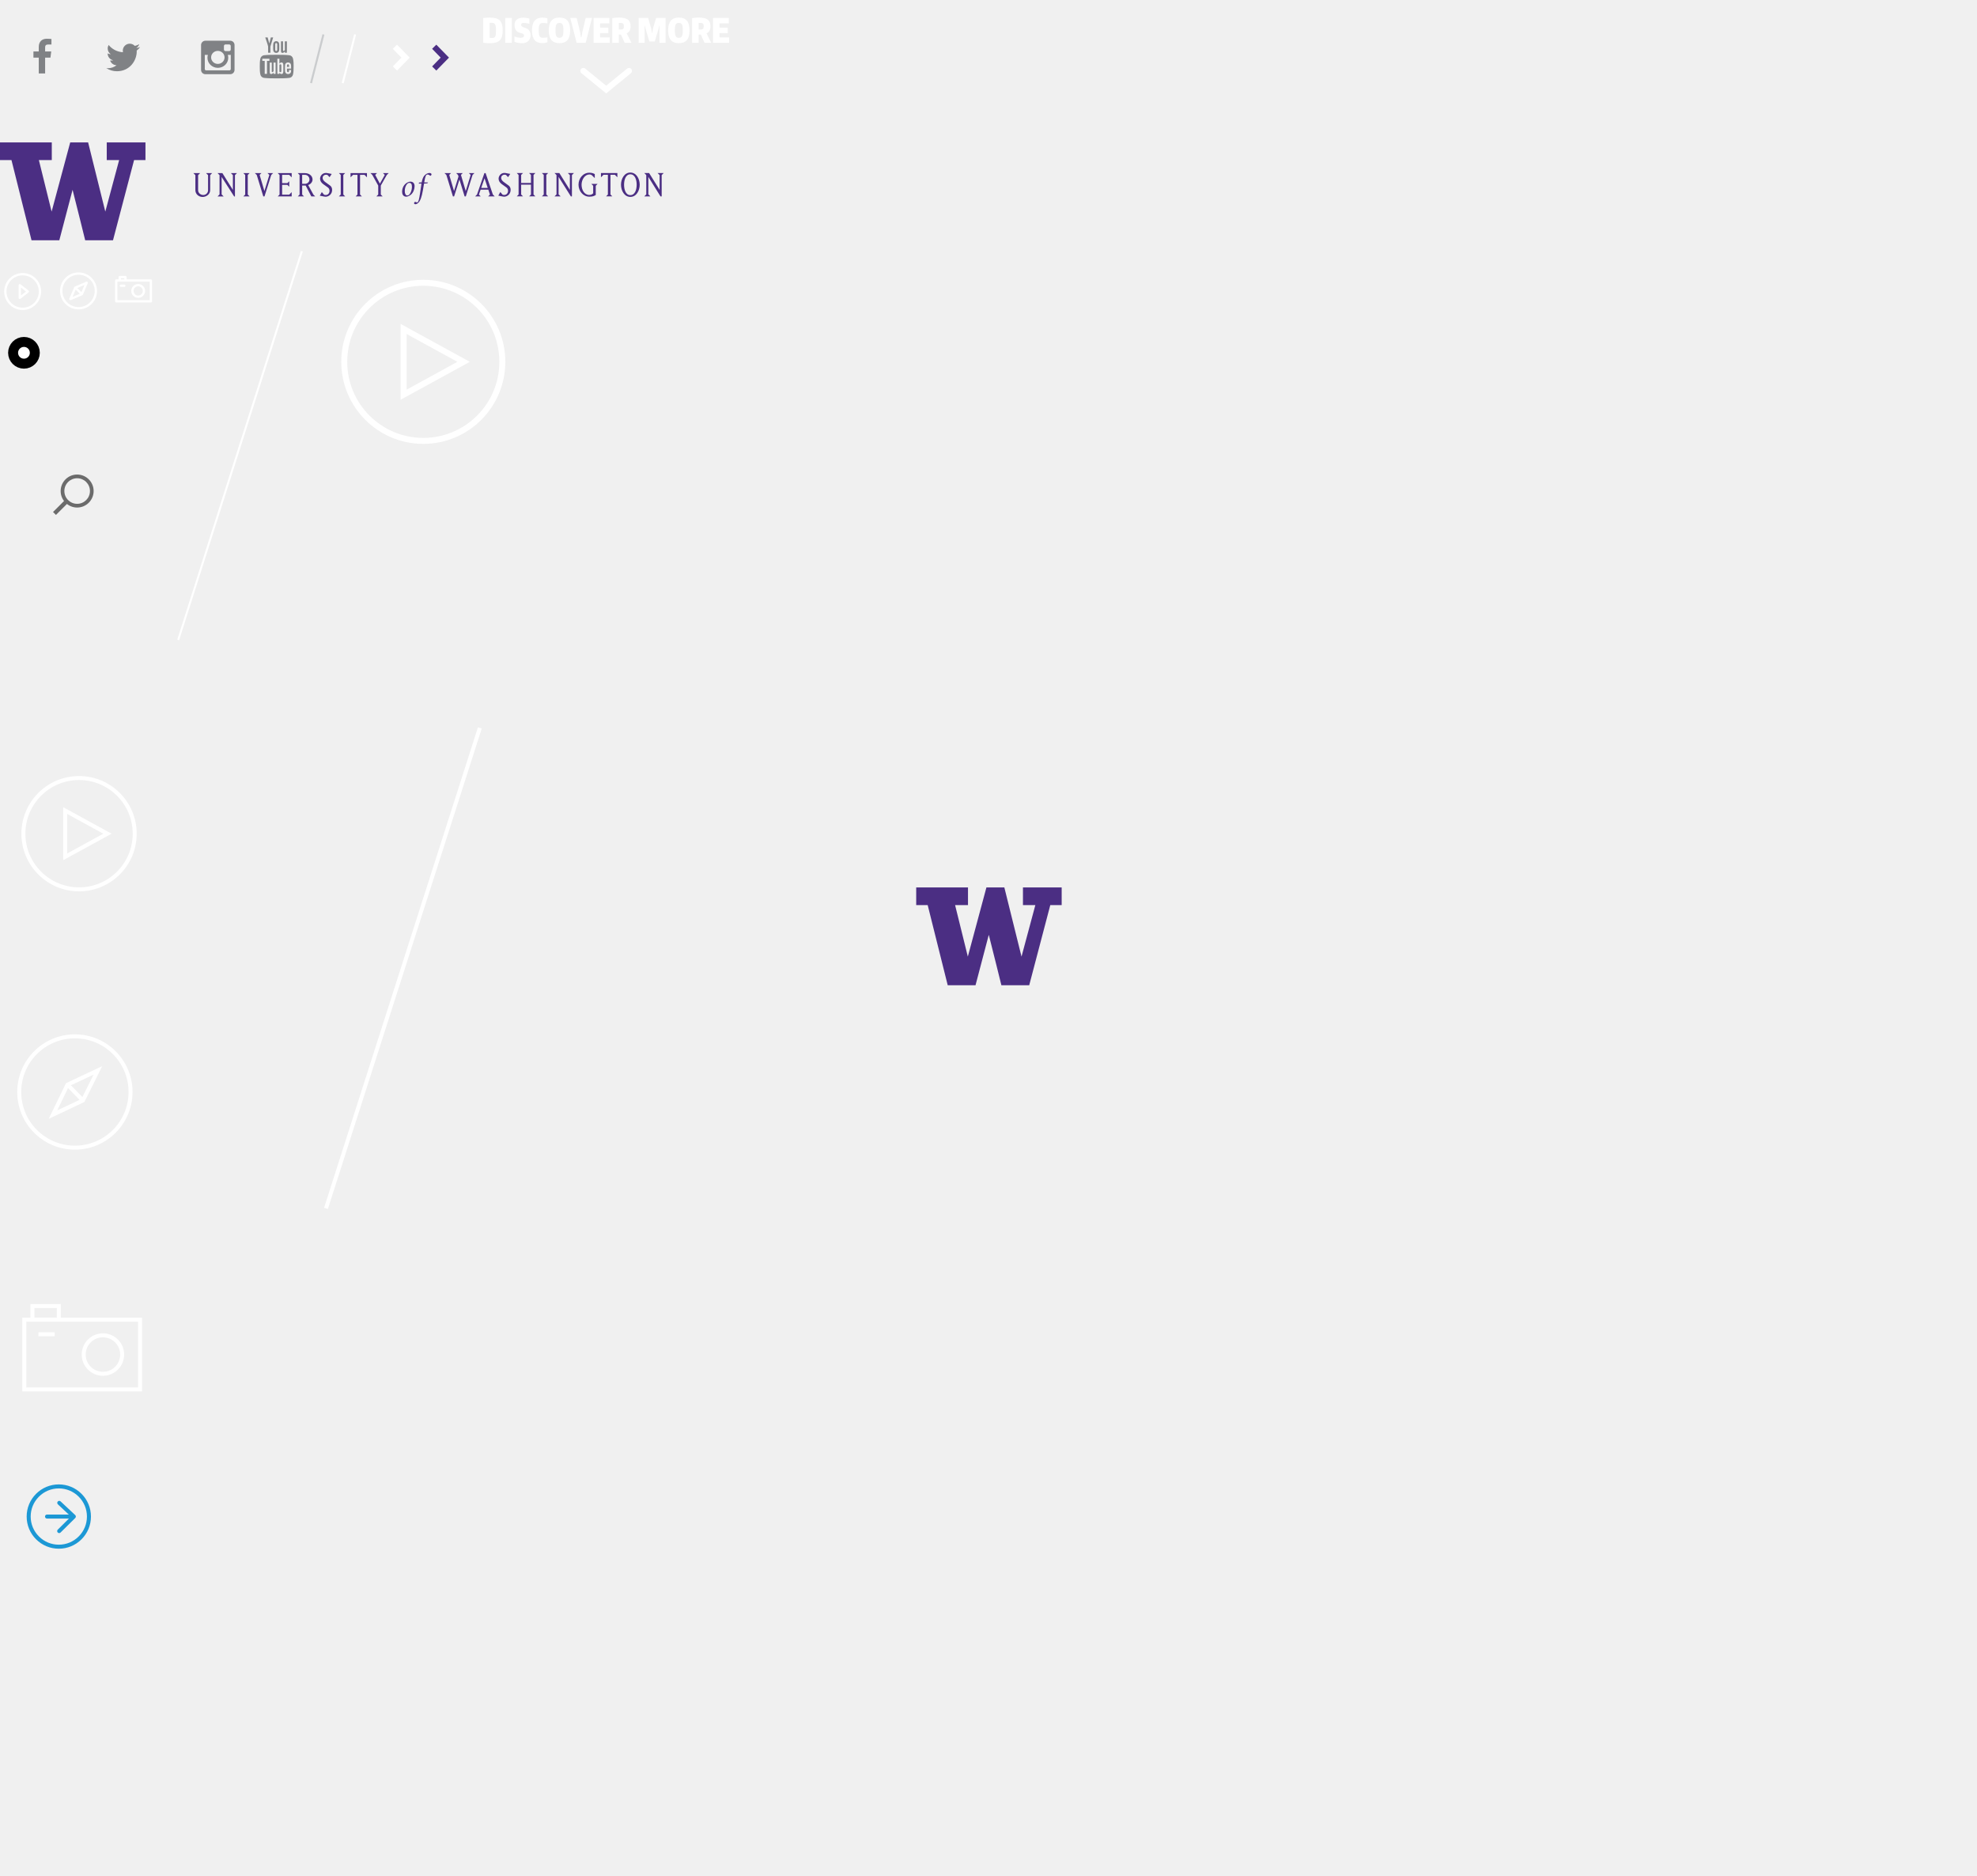
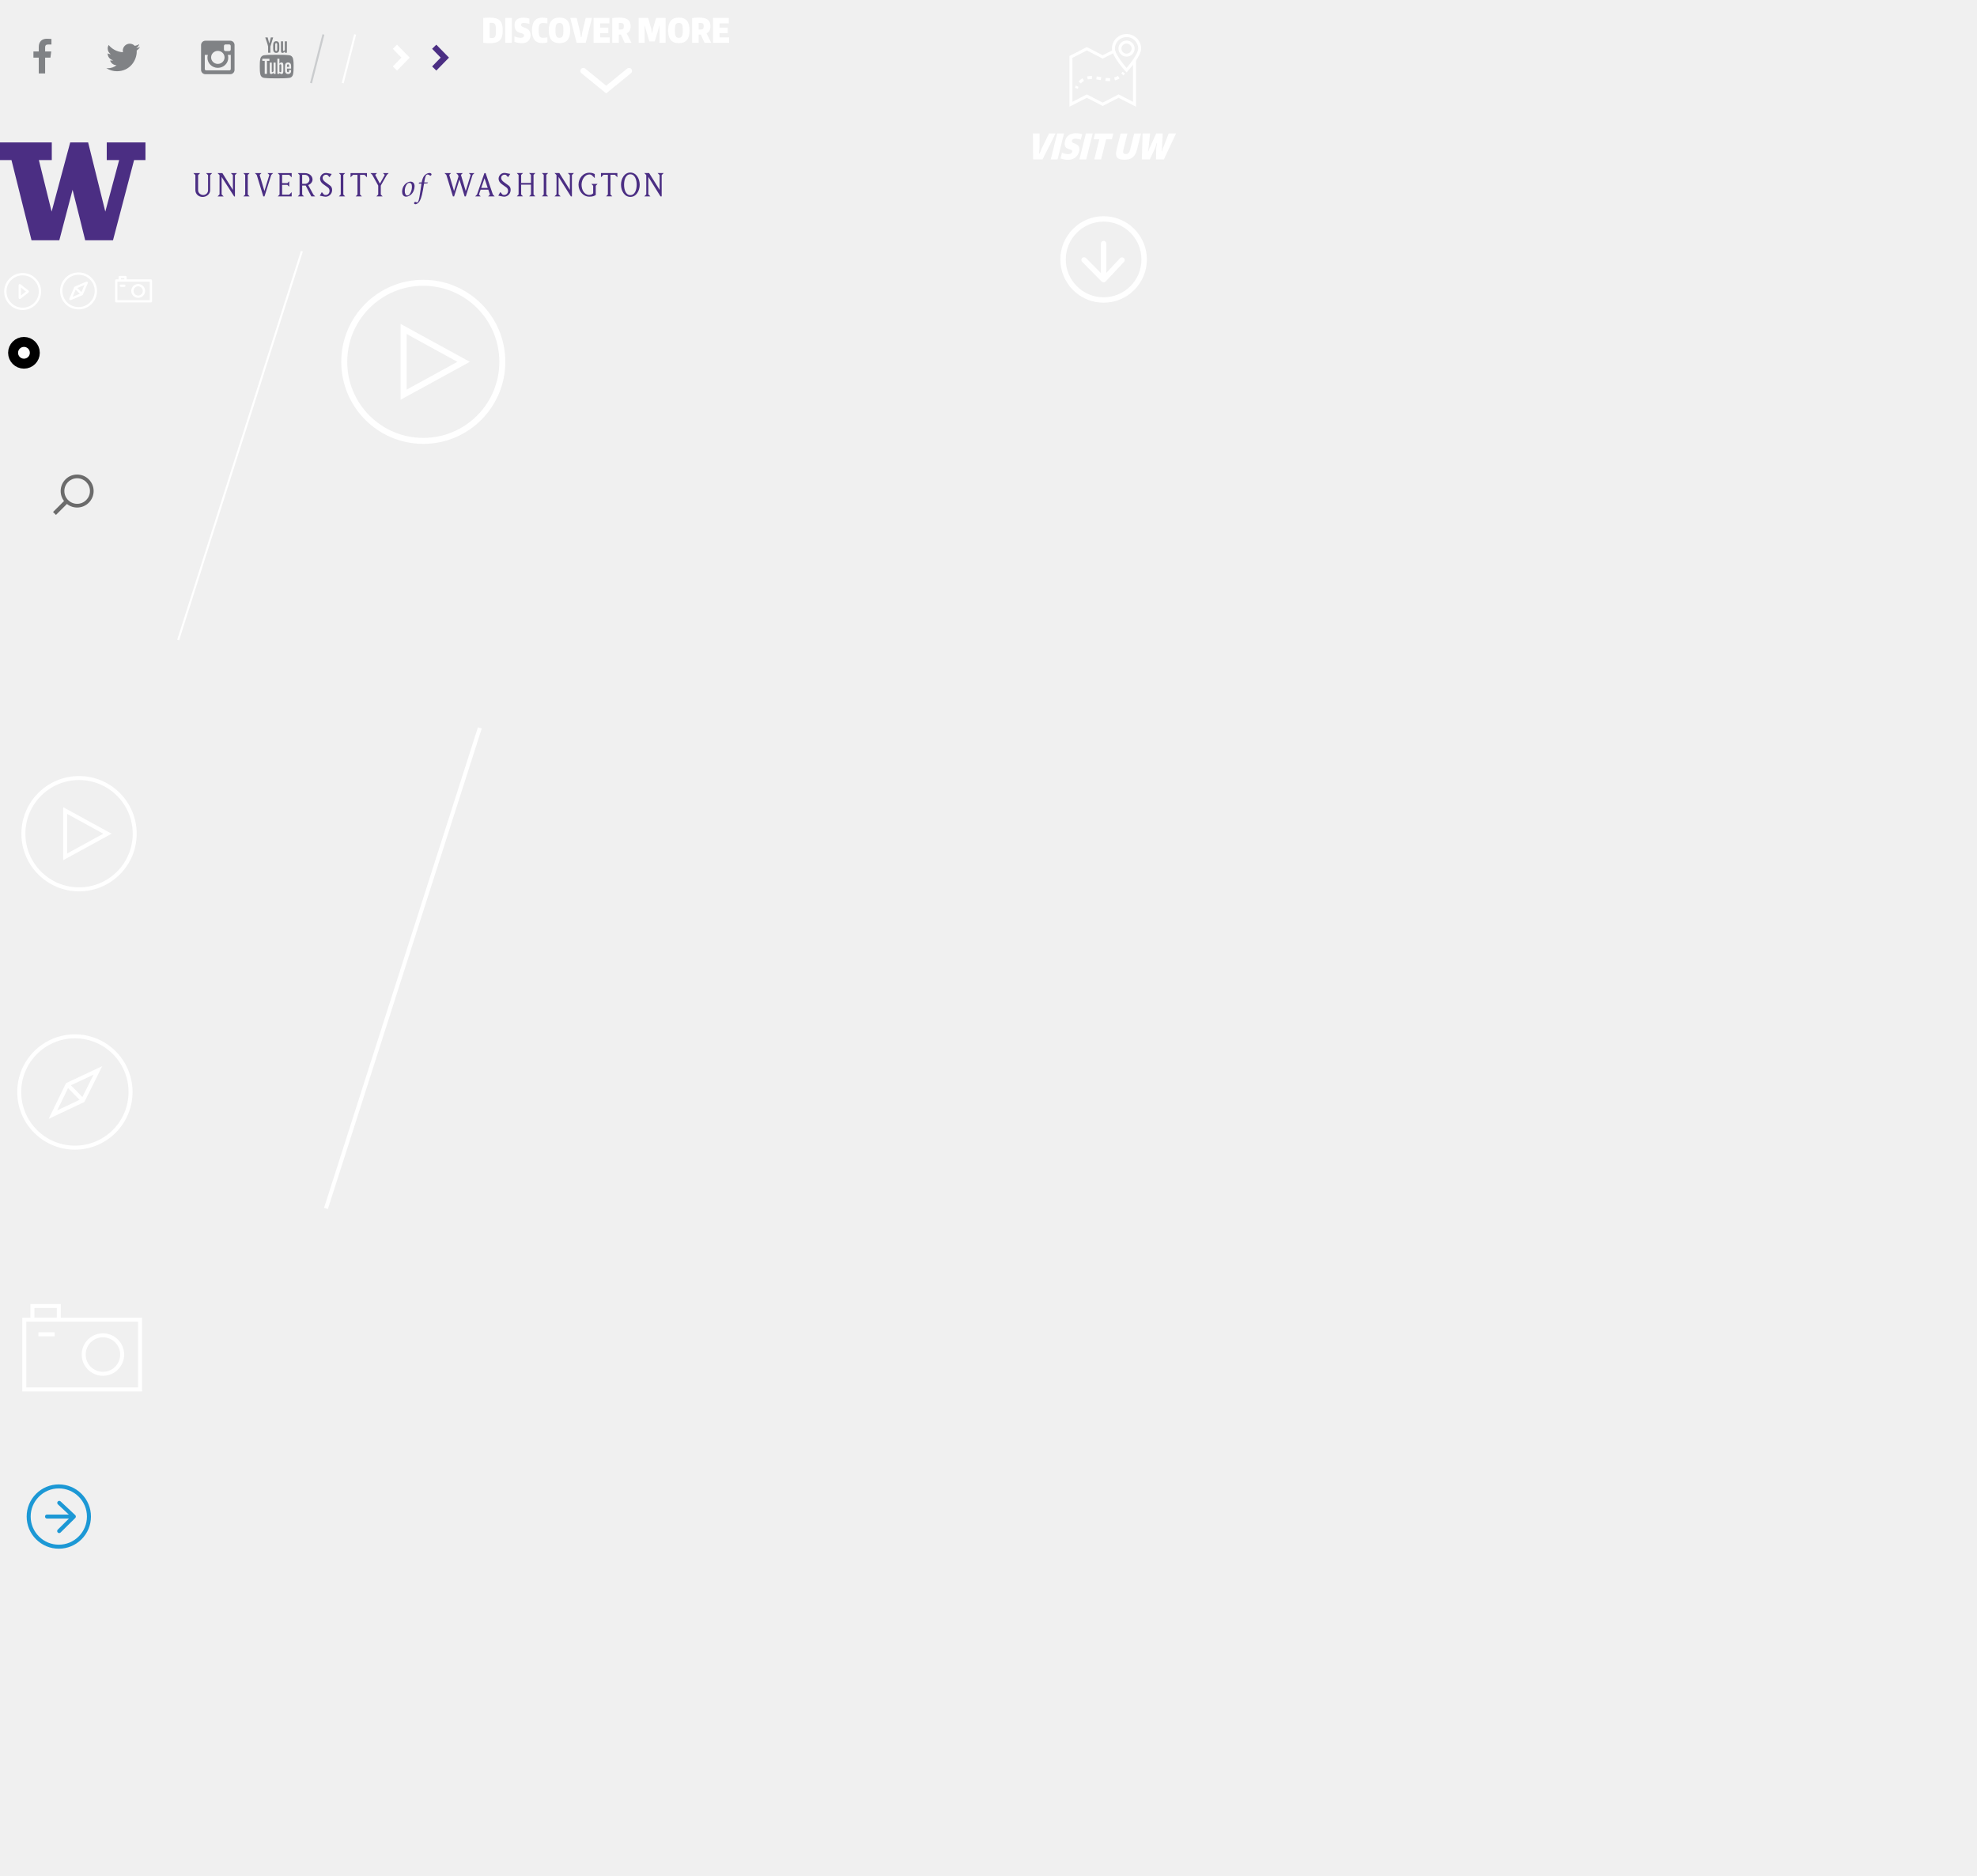
<svg xmlns="http://www.w3.org/2000/svg" version="1.1" id="Layer_1" x="0px" y="0px" width="992.594px" height="941.637px" viewBox="0 0 992.594 941.637" enable-background="new 0 0 992.594 941.637" xml:space="preserve">
  <path fill="#4B2E83" d="M325.519,97.574v-8.775l6.094,9.787h0.596v-10.7l1.014-1.011h-3.059l1.014,1.011v7.445l-5.274-8.454h-2.429  l0.994,1.01v9.689l-0.994,1.014h3.062L325.519,97.574L325.519,97.574z M316.472,97.945c-2.344,0-3.148-2.8-3.148-5.222  c0-2.422,0.812-5.223,3.148-5.223c2.363,0,3.184,2.801,3.184,5.223c0,2.428-0.814,5.223-3.182,5.223 M311.788,92.731  c0,2.979,1.688,6.113,4.682,6.113c3.018,0,4.705-3.135,4.705-6.113c0-2.977-1.68-6.113-4.705-6.113  c-2.992,0-4.686,3.132-4.686,6.111 M306.495,97.654v-9.908h2.221L309.968,89v-2.124h-8.238v2.12l1.271-1.252h2.203v9.906  l-0.914,0.931h3.135l-0.93-0.937V97.654L306.495,97.654z M297.819,93.258v3.77c-0.277,0.281-0.834,0.832-1.924,0.832  c-2.602,0-3.906-2.617-3.906-5.139c0-2.54,1.646-5.139,3.906-5.139c0.594,0,1.033,0.137,1.43,0.557l1.291,1.267v-2.023  c-0.695-0.354-1.391-0.675-2.721-0.675c-3.193,0-5.438,2.859-5.438,6.014c0,3.096,2.244,6.013,5.438,6.013  c1.809,0,2.582-0.438,3.217-0.862v-4.617l0.912-0.93h-3.135l0.922,0.924L297.819,93.258z M280.456,97.574v-8.775l6.16,9.793  l0.529-0.006v-10.7l1.012-1.011H285.1l1.014,1.011v7.445l-5.279-8.454h-2.422l0.994,1.01v9.689l-0.994,1.014h3.061L280.456,97.574  L280.456,97.574z M272.063,86.871l0.932,0.932v9.846l-0.932,0.928h3.152l-0.93-0.928v-9.846l0.93-0.932H272.063L272.063,86.871z   M261.659,92.706h4.924v4.947l-0.932,0.929h3.154l-0.934-0.929V87.81l0.934-0.933h-3.154l0.932,0.933v4.026h-4.924V87.81  l0.936-0.933h-3.137l0.914,0.933v9.844l-0.914,0.929h3.137l-0.936-0.929V92.706L261.659,92.706z M256.386,95.329  c0-1.152-0.537-1.868-1.092-2.247l-2.383-1.727c-0.854-0.615-1.291-1.407-1.291-2.006c0-1.227,1.053-1.668,1.689-1.668  c0.334,0,0.572,0.137,0.752,0.137l1.029,1.113l1.094-1.627l-2.324-0.438c-0.156-0.038-0.256-0.06-0.551-0.06  c-2.047,0-2.98,1.746-2.98,2.88c0,0.892,0.453,1.903,1.506,2.675l2.402,1.729c0.652,0.458,0.832,1.133,0.832,1.708  c0,0.996-0.615,2.074-1.943,2.074c-0.318,0-0.598-0.061-0.816-0.166l-1.111-1.307l-1.014,1.825l2.242,0.438  c0,0,0.379,0.076,0.697,0.076c1.402,0.021,3.248-1.169,3.248-3.394 M243.265,89.491l1.609,4.843h-3.277l1.672-4.846L243.265,89.491z   M240.446,97.688l0.852-2.48h3.875l0.811,2.48l-0.912,0.916h3.316l-0.934-0.954l-3.65-10.756h-0.596l-3.713,10.756l-0.953,0.954  h2.818l-0.9-0.916H240.446z M227.993,98.596l2.68-8.474l2.598,8.474h0.596l3.393-10.773l0.953-0.932h-2.816l0.914,0.912l-2.48,8.098  l-2.404-8.098l0.916-0.912h-3.316l0.934,0.932l0.238,0.771l-2.246,7.306l-2.4-8.098l0.912-0.912h-3.314l0.953,0.932l3.295,10.775  h0.582L227.993,98.596L227.993,98.596z M210.644,91.576l-0.445,0.43l0.049,0.165h1.369c-0.215,1.487-0.41,2.771-0.727,4.853  c-0.443,3.08-0.822,4.172-1.137,4.435c-0.1,0.097-0.264,0.146-0.41,0.146c-0.199,0-0.512-0.146-0.729-0.246  c-0.195-0.103-0.361,0.015-0.459,0.113c-0.133,0.148-0.279,0.379-0.279,0.561c0,0.328,0.428,0.496,0.709,0.496  c0.312,0,1.105-0.26,1.814-1.135c0.561-0.69,1.316-2.294,1.959-6.02c0.117-0.691,0.25-1.383,0.531-3.197l1.68-0.166l0.361-0.428  h-1.943c0.492-3.054,0.904-3.977,1.615-3.977c0.496,0,0.904,0.196,1.27,0.545c0.117,0.115,0.297,0.115,0.461-0.017  c0.131-0.114,0.33-0.379,0.33-0.608c0.018-0.331-0.43-0.693-0.992-0.693c-0.957,0-1.959,0.561-2.652,1.383  c-0.643,0.777-1.07,2.027-1.303,3.369h-1.07h-0.008L210.644,91.576z M203.226,95.899c0-2.438,1.234-3.76,1.748-3.975  c0.146-0.066,0.379-0.131,0.543-0.131c0.824,0,1.303,0.62,1.303,1.892c0.033,2.144-1.088,4.091-1.779,4.32  c-0.133,0.046-0.346,0.114-0.51,0.114c-0.93,0-1.307-0.981-1.307-2.224 M206.042,91.183c-0.428,0-1.104,0.196-1.779,0.591  c-1.141,0.678-2.377,2.21-2.377,4.519c0,1.157,0.543,2.441,2.078,2.441c0.727,0,1.764-0.48,2.459-1.105  c1.088-0.988,1.727-2.687,1.727-4.159c0.008-1.365-0.719-2.287-2.105-2.287 M186.935,87.825l2.959,5.337v4.507l-0.932,0.929h3.154  l-0.932-0.929v-4.507l3.014-5.318l0.973-0.952h-2.896l0.914,0.913l-2.461,4.383l-2.344-4.383l0.914-0.913h-3.314l0.951,0.929V87.825  L186.935,87.825z M180.767,97.669v-9.907h2.223l1.25,1.254v-2.123h-8.238v2.119l1.271-1.252h2.201v9.907l-0.912,0.931h3.135  l-0.922-0.938L180.767,97.669z M170.146,86.887l0.932,0.932v9.846l-0.932,0.928h3.156l-0.932-0.928v-9.844l0.932-0.932h-3.152  L170.146,86.887L170.146,86.887z M166.751,95.344c0-1.152-0.539-1.869-1.092-2.246l-2.384-1.728c-0.854-0.615-1.29-1.407-1.29-2.006  c0-1.227,1.054-1.667,1.688-1.667c0.338,0,0.575,0.136,0.755,0.136l1.031,1.114l1.09-1.628l-2.319-0.438  c-0.16-0.041-0.257-0.06-0.554-0.06c-2.047,0-2.979,1.743-2.979,2.882c0,0.891,0.455,1.902,1.51,2.677l2.4,1.728  c0.655,0.456,0.834,1.133,0.834,1.709c0,0.992-0.616,2.073-1.945,2.073c-0.317,0-0.594-0.062-0.812-0.167l-1.113-1.309l-1.014,1.831  l2.244,0.438c0,0,0.377,0.076,0.693,0.076c1.412,0.008,3.257-1.184,3.257-3.407 M151.705,87.769h1.43  c1.25,0,2.243,1.072,2.243,2.345c0,1.209-1.014,2.164-2.243,2.164h-1.43v-4.512V87.769z M151.705,97.678v-4.525h1.769l2.836,5.457  h1.945l-0.914-0.924l-2.618-4.803c1.309-0.398,2.201-1.627,2.201-2.74c0-1.982-1.845-3.232-3.791-3.232h-3.631l0.912,0.932v9.844  l-0.912,0.923h3.133L151.705,97.678L151.705,97.678z M146.446,98.602v-2.141l-1.253,1.268h-3.551v-4.92h2.639l0.934,0.928v-2.73  l-0.934,0.933h-2.639v-4.17h3.553l1.252,1.256v-2.123h-7.007l0.913,0.929v9.85l-0.913,0.926h7.006V98.602L146.446,98.602z   M131.262,86.897h-3.315l0.954,0.932l3.293,10.773h0.596l3.393-10.773l0.952-0.932h-2.819l0.916,0.912l-2.482,8.098l-2.398-8.098  l0.912-0.908v-0.004H131.262L131.262,86.897z M122.172,86.897l0.934,0.932v9.845l-0.934,0.929h3.156l-0.933-0.929v-9.845  l0.933-0.932H122.172z M111.275,97.6v-8.775l6.283,9.787h0.404V87.91l1.014-1.01h-3.057l1.013,1.01v7.445l-5.278-8.453h-2.422  l0.992,1.01v9.689l-0.992,1.014h3.055L111.275,97.6L111.275,97.6z M98.095,95.478c0,1.922,1.63,3.392,3.634,3.392  c1.904,0,3.79-1.408,3.79-3.392v-7.566l0.993-1.01h-3.057l1.012,1.01v7.566c0,1.347-1.07,2.417-2.422,2.417  c-1.368,0-2.58-1.051-2.58-2.417v-7.566l1.016-1.01h-3.396l1.011,1.01l-0.001,7.563V95.478z" />
  <path fill="#4B2E83" d="M53.594,71.505v8.854h6.223l-6.945,25.869c0,0-8.508-34.243-8.625-34.725H35.25  c-0.125,0.469-9.335,34.725-9.335,34.725L19.519,80.36H26v-8.855H0v8.855h5.762c0,0,9.936,39.772,10.061,40.253h13.956  c0.124-0.473,6.66-25.328,6.66-25.328c4.147,16.581,3.941,15.531,6.331,25.328h13.964c0.12-0.473,10.585-40.253,10.585-40.253h5.715  v-8.855H53.597H53.594L53.594,71.505z" />
  <path fill="#808285" d="M103.108,20.442h12.495c1.187,0,2.152,0.972,2.152,2.158v12.494c0,1.188-0.971,2.156-2.152,2.156h-12.495  c-1.188,0-2.158-0.972-2.158-2.156V22.601c0.01-1.188,0.98-2.16,2.17-2.16L103.108,20.442z M113.188,22.312  c-0.415,0-0.757,0.345-0.757,0.758v1.812c0,0.416,0.343,0.758,0.757,0.758h1.898c0.411,0,0.758-0.342,0.758-0.758V23.07  c0-0.413-0.35-0.758-0.758-0.758H113.188z M115.858,27.554h-1.479c0.146,0.457,0.222,0.94,0.222,1.442  c0,2.796-2.346,5.062-5.229,5.062c-2.881,0-5.222-2.266-5.222-5.062c0-0.502,0.076-0.985,0.217-1.442h-1.544v7.1  c0,0.369,0.3,0.669,0.668,0.669h11.708c0.368,0,0.668-0.3,0.668-0.669v-7.1h-0.02H115.858z M109.368,25.542  c-1.861,0-3.375,1.463-3.375,3.271s1.511,3.271,3.375,3.271c1.866,0,3.377-1.465,3.377-3.271c0-1.808-1.528-3.271-3.39-3.271  H109.368z" />
  <path fill="#808285" d="M25.324,28.932l0.399-3.096h-3.066v-1.979c0-0.896,0.25-1.509,1.535-1.509l1.639-0.001v-2.77  c-0.283-0.037-1.256-0.122-2.389-0.122c-2.365,0-3.982,1.442-3.982,4.094v2.283h-2.674v3.097h2.674v7.945h3.198V28.93L25.324,28.932  L25.324,28.932z" />
  <path fill="#808285" d="M70.375,23.573c-0.626,0.274-1.299,0.465-2.004,0.549c0.721-0.433,1.275-1.115,1.535-1.933  c-0.673,0.398-1.42,0.691-2.216,0.85c-0.638-0.68-1.545-1.104-2.549-1.104c-1.928,0-3.491,1.564-3.491,3.49  c0,0.274,0.031,0.541,0.09,0.795c-2.901-0.146-5.473-1.535-7.195-3.646c-0.3,0.519-0.472,1.115-0.472,1.756  c0,1.21,0.616,2.279,1.552,2.904c-0.572-0.018-1.109-0.176-1.581-0.438v0.045c0,1.69,1.203,3.102,2.8,3.422  c-0.292,0.082-0.603,0.125-0.92,0.125c-0.225,0-0.444-0.021-0.657-0.062c0.445,1.389,1.733,2.396,3.261,2.426  c-1.193,0.936-2.699,1.494-4.335,1.494c-0.282,0-0.559-0.019-0.832-0.052c1.544,0.992,3.379,1.57,5.352,1.57  c6.42,0,9.932-5.32,9.932-9.933c0-0.151-0.004-0.305-0.009-0.452c0.679-0.5,1.27-1.109,1.739-1.812V23.573z" />
  <g>
    <path fill="#6B6B6B" d="M30.452,246.503c0-4.567,3.716-8.282,8.28-8.282c4.567,0,8.282,3.718,8.282,8.282   c0,4.568-3.717,8.283-8.282,8.283C34.168,254.786,30.452,251.072,30.452,246.503z M32.313,246.503c0,3.54,2.879,6.421,6.427,6.421   c3.541,0,6.42-2.881,6.42-6.421s-2.879-6.418-6.42-6.418c-3.548,0.001-6.43,2.878-6.43,6.418H32.313z" />
    <rect x="29.264" y="250.667" transform="matrix(0.7065 0.7077 -0.7077 0.7065 189.2321 53.3412)" fill="#6B6B6B" width="2.079" height="8.319" />
  </g>
  <line fill="none" stroke="#CACCCE" stroke-miterlimit="10" x1="162.386" y1="17.299" x2="156.161" y2="41.704" />
  <line fill="none" stroke="#FFFFFF" stroke-miterlimit="10" x1="178.292" y1="17.299" x2="172.066" y2="41.704" />
  <line fill="none" stroke="#FFFFFF" stroke-miterlimit="10" x1="151.565" y1="126.09" x2="89.469" y2="321.251" />
  <line fill="none" stroke="#FFFFFF" stroke-width="2" stroke-miterlimit="10" x1="240.91" y1="365.434" x2="163.667" y2="606.614" />
  <g>
    <path fill="#FFFFFF" d="M57.784,151.259c0,0.322,0.26,0.58,0.58,0.58h17.391c0.32,0,0.58-0.258,0.58-0.58v-10.434   c0-0.32-0.26-0.579-0.58-0.579H63.581v-1.159c0-0.32-0.26-0.58-0.58-0.58h-2.898c-0.32,0-0.58,0.26-0.58,0.58v1.159h-1.158   c-0.32,0-0.58,0.259-0.58,0.579L57.784,151.259L57.784,151.259z M60.683,139.666h1.74v0.58h-1.74V139.666z M58.942,141.405h16.232   v9.276H58.942V141.405z" />
    <path fill="#FFFFFF" d="M69.378,142.564c-1.918,0-3.479,1.561-3.479,3.479s1.561,3.478,3.479,3.478s3.479-1.56,3.479-3.478   S71.296,142.564,69.378,142.564z M69.378,148.362c-1.279,0-2.318-1.04-2.318-2.319c0-1.279,1.039-2.319,2.318-2.319   c1.279,0,2.318,1.04,2.318,2.319C71.696,147.322,70.657,148.362,69.378,148.362z" />
    <path fill="#FFFFFF" d="M62.423,142.854h-1.74c-0.32,0-0.58,0.26-0.58,0.579c0,0.321,0.26,0.58,0.58,0.58h1.74   c0.318,0,0.578-0.259,0.578-0.58C63.001,143.114,62.741,142.854,62.423,142.854z" />
  </g>
  <g>
    <path fill="#FFFFFF" d="M11.372,137.069c-2.477,0-4.807,0.965-6.558,2.718c-1.752,1.751-2.718,4.08-2.718,6.558   c0,2.479,0.966,4.807,2.718,6.559c1.751,1.752,4.081,2.717,6.558,2.717c2.479,0,4.807-0.965,6.559-2.717   c1.752-1.752,2.717-4.082,2.717-6.559c0-2.477-0.965-4.807-2.717-6.558C16.178,138.034,13.85,137.069,11.372,137.069z    M17.111,152.083c-1.533,1.533-3.571,2.377-5.739,2.377c-2.167,0-4.205-0.844-5.738-2.377c-1.533-1.533-2.378-3.571-2.378-5.739   s0.845-4.205,2.378-5.738c1.533-1.533,3.571-2.378,5.738-2.378c2.168,0,4.206,0.845,5.739,2.378   c1.532,1.533,2.377,3.57,2.377,5.738S18.643,150.55,17.111,152.083z" />
    <path fill="#FFFFFF" d="M14.338,145.888L10.28,142.7c-0.174-0.138-0.412-0.163-0.612-0.066c-0.199,0.098-0.325,0.3-0.325,0.521   v6.376c0,0.223,0.126,0.424,0.325,0.521c0.081,0.039,0.168,0.059,0.255,0.059c0.127,0,0.254-0.041,0.357-0.123l4.058-3.188   c0.141-0.111,0.222-0.279,0.222-0.457C14.56,146.165,14.479,145.999,14.338,145.888z M10.502,148.34v-3.99l2.539,1.995   L10.502,148.34z" />
  </g>
  <g>
    <path fill="#FFFFFF" d="M45.997,139.477c-1.752-1.753-4.08-2.717-6.559-2.716c-2.477,0.001-4.807,0.965-6.558,2.716   c-1.752,1.752-2.716,4.082-2.716,6.558c-0.001,2.479,0.963,4.806,2.716,6.56c1.751,1.75,4.081,2.717,6.56,2.715   c2.477,0.002,4.805-0.963,6.557-2.715c1.752-1.752,2.717-4.081,2.717-6.558C48.714,143.558,47.749,141.228,45.997,139.477z    M39.44,154.152c-2.169,0-4.208-0.844-5.741-2.377c-1.532-1.531-2.377-3.571-2.376-5.739c0-2.168,0.843-4.206,2.376-5.739   c1.532-1.532,3.571-2.377,5.739-2.376c2.168-0.001,4.207,0.845,5.738,2.377c1.533,1.532,2.377,3.57,2.379,5.739   c0,2.167-0.846,4.207-2.377,5.738C43.646,153.308,41.608,154.152,39.44,154.152z" />
    <path fill="#FFFFFF" d="M41.612,147.904l2.459-5.738c0.094-0.219,0.043-0.471-0.123-0.639c-0.168-0.167-0.42-0.217-0.639-0.123   l-5.739,2.459c-0.139,0.06-0.245,0.17-0.304,0.307l-0.001-0.002l-2.459,5.738c-0.094,0.219-0.045,0.473,0.122,0.641   c0.168,0.168,0.421,0.215,0.64,0.121l5.739-2.458h-0.002C41.442,148.149,41.552,148.043,41.612,147.904z M42.435,143.041   l-1.551,3.619l-2.068-2.068L42.435,143.041z M36.444,149.031l1.551-3.619l2.069,2.068L36.444,149.031z" />
  </g>
  <circle fill="none" stroke="#FFFFFF" stroke-width="3" stroke-miterlimit="10" cx="212.521" cy="181.641" r="39.686" />
  <polygon fill="none" stroke="#FFFFFF" stroke-width="3" stroke-miterlimit="10" points="202.646,165.144 232.771,181.641   202.646,198.138 " />
  <circle fill="none" stroke="#FFFFFF" stroke-width="2" stroke-miterlimit="10" cx="39.686" cy="418.526" r="27.941" />
  <polygon fill="none" stroke="#FFFFFF" stroke-width="2" stroke-miterlimit="10" points="32.733,406.912 53.943,418.526   32.733,430.141 " />
  <circle fill="none" stroke="#FFFFFF" stroke-width="2" stroke-miterlimit="10" cx="37.598" cy="548.195" r="27.941" />
  <circle fill="#FFFFFF" stroke="#000000" stroke-width="5" stroke-miterlimit="10" cx="12.027" cy="177.106" r="5.455" />
  <rect x="12.203" y="662.49" fill="none" stroke="#FFFFFF" stroke-width="2" stroke-miterlimit="10" width="58.125" height="35.021" />
  <circle fill="none" stroke="#FFFFFF" stroke-width="2" stroke-miterlimit="10" cx="51.677" cy="680.003" r="9.656" />
  <line fill="none" stroke="#FFFFFF" stroke-width="2" stroke-miterlimit="10" x1="19.302" y1="669.827" x2="27.443" y2="669.827" />
  <rect x="16.272" y="655.633" fill="none" stroke="#FFFFFF" stroke-width="2" stroke-miterlimit="10" width="13.253" height="6.815" />
  <polygon fill="none" stroke="#FFFFFF" stroke-width="2" stroke-miterlimit="10" points="41.635,552.433 26.57,559.568   33.887,544.523 49.149,537.349 " />
  <line fill="none" stroke="#FFFFFF" stroke-width="2" stroke-miterlimit="10" x1="34.385" y1="545.016" x2="41.047" y2="551.82" />
  <path fill="#808285" d="M137.144,18.796h-1.162l-0.785,3.015l-0.815-3.015h-1.21c0.242,0.711,0.494,1.427,0.737,2.139  c0.369,1.07,0.599,1.877,0.703,2.429v3.108h1.15v-3.108l1.38-4.57L137.144,18.796z M140.214,24.616v-2.004  c0-0.611-0.105-1.058-0.321-1.348c-0.288-0.389-0.691-0.586-1.21-0.586c-0.516,0-0.92,0.197-1.208,0.586  c-0.222,0.29-0.325,0.737-0.325,1.348v2.004c0,0.608,0.103,1.059,0.325,1.346c0.286,0.39,0.691,0.586,1.208,0.586  c0.52,0,0.922-0.196,1.21-0.586c0.22-0.29,0.33-0.74,0.33-1.35L140.214,24.616z M139.174,24.817c0,0.529-0.16,0.794-0.494,0.794  c-0.335,0-0.495-0.265-0.495-0.794V22.41c0-0.528,0.16-0.791,0.495-0.791s0.494,0.263,0.494,0.791v2.41V24.817z M144.044,26.466  v-5.72h-1.037v4.372c-0.23,0.325-0.447,0.485-0.655,0.485c-0.139,0-0.22-0.083-0.242-0.242c-0.014-0.034-0.014-0.161-0.014-0.404  v-4.209h-1.033v4.524c0,0.404,0.036,0.678,0.092,0.848c0.103,0.292,0.334,0.427,0.668,0.427c0.379,0,0.771-0.23,1.184-0.704v0.624  h1.04L144.044,26.466z" />
  <path fill="#808285" d="M145.115,33.584v-0.52c0-0.522-0.172-0.786-0.511-0.786c-0.345,0-0.515,0.263-0.515,0.786v0.523h1.025  L145.115,33.584z" />
  <path fill="#808285" d="M140.798,32.277c-0.168,0-0.34,0.082-0.511,0.25v3.45c0.17,0.171,0.343,0.252,0.511,0.252  c0.295,0,0.446-0.252,0.446-0.763v-2.415C141.244,32.542,141.093,32.277,140.798,32.277z" />
  <path fill="#808285" d="M147.108,29.404c-0.206-0.902-0.945-1.569-1.834-1.668c-2.105-0.235-4.235-0.235-6.356-0.235  s-4.252,0-6.356,0.235c-0.889,0.099-1.627,0.766-1.834,1.668c-0.297,1.286-0.299,2.69-0.299,4.013s0,2.729,0.296,4.013  c0.206,0.902,0.944,1.569,1.834,1.669c2.105,0.235,4.235,0.237,6.356,0.235c2.12,0,4.251,0,6.356-0.235  c0.889-0.099,1.627-0.767,1.835-1.669c0.297-1.284,0.298-2.69,0.298-4.013l0.014-0.003  C147.418,32.084,147.418,30.684,147.108,29.404z M135.274,30.556h-1.229v6.528h-1.141v-6.528h-1.207v-1.068h3.577V30.556  L135.274,30.556z M138.373,37.087h-1.029V36.47c-0.406,0.468-0.793,0.696-1.171,0.696c-0.332,0-0.559-0.134-0.661-0.419  c-0.056-0.172-0.09-0.442-0.09-0.843v-4.477h1.025v4.17c0,0.239,0,0.365,0.01,0.398c0.025,0.16,0.104,0.238,0.24,0.238  c0.206,0,0.421-0.16,0.648-0.481v-4.326h1.028V37.087L138.373,37.087z M142.264,35.386l-0.004-0.007c0,0.52-0.03,0.9-0.1,1.15  c-0.137,0.418-0.411,0.635-0.82,0.635c-0.365,0-0.717-0.203-1.06-0.627v0.551h-1.026v-7.599h1.026v2.479  c0.331-0.408,0.683-0.614,1.06-0.614c0.408,0,0.683,0.215,0.82,0.638c0.069,0.228,0.104,0.603,0.104,1.139V35.386z M146.123,35.939  c-0.034,0.227-0.113,0.433-0.238,0.615c-0.284,0.411-0.704,0.614-1.241,0.614s-0.945-0.194-1.242-0.582  c-0.217-0.281-0.329-0.729-0.329-1.329v-1.984c0-0.605,0.098-1.047,0.316-1.333c0.296-0.388,0.706-0.581,1.229-0.581  c0.514,0,0.922,0.193,1.21,0.581c0.214,0.285,0.317,0.728,0.317,1.333v1.173h-2.051v1.003c0,0.524,0.171,0.785,0.523,0.785  c0.252,0,0.399-0.14,0.458-0.414c0.01-0.056,0.022-0.28,0.022-0.694h1.047v0.15l0.009,0.003  C146.153,35.609,146.133,35.839,146.123,35.939z" />
  <polygon fill="#FFFFFF" points="199.337,22.427 197.23,24.505 201.529,28.924 197.23,33.348 199.337,35.426 205.699,28.931   205.684,28.923 205.699,28.921 " />
  <polygon fill="#4B2E83" points="219.06,22.427 216.953,24.505 221.251,28.924 216.953,33.348 219.06,35.426 225.422,28.931   225.407,28.923 225.422,28.921 " />
-   <path fill="#4B2E83" d="M513.594,445.505v8.854h6.225l-6.944,25.868c0,0-8.509-34.242-8.625-34.726h-8.997  c-0.125,0.469-9.335,34.726-9.335,34.726l-6.396-25.867H486v-8.855h-26v8.855h5.762c0,0,9.938,39.771,10.062,40.253h13.956  c0.124-0.475,6.66-25.328,6.66-25.328c4.146,16.581,3.939,15.531,6.329,25.328h13.967c0.117-0.475,10.584-40.253,10.584-40.253  h5.716v-8.855h-19.438H513.594L513.594,445.505z" />
  <polyline fill="none" stroke="#FFFFFF" stroke-width="3" stroke-linecap="round" stroke-miterlimit="10" points="292.881,35.604   304.344,44.954 315.809,35.604 " />
  <g>
    <path fill="#1C98D5" d="M29.061,755.188l5.481,5.132H23.604c-0.557,0-1.008,0.45-1.008,1.009c0,0.557,0.446,1.01,1.008,1.01h10.997   l-5.586,5.547c-0.404,0.381-0.423,1.021-0.041,1.426c0.199,0.211,0.466,0.315,0.73,0.315c0.248,0,0.496-0.091,0.69-0.274   l7.377-7.289c0.202-0.19,0.317-0.455,0.317-0.733c0-0.277-0.115-0.543-0.317-0.734l-7.336-6.871   c-0.404-0.383-1.043-0.362-1.426,0.041C28.638,754.167,28.656,754.805,29.061,755.188z M18.114,749.917   c-3.048,3.047-4.728,7.1-4.728,11.41c0,4.31,1.68,8.362,4.728,11.411c3.05,3.05,7.104,4.729,11.411,4.729s8.362-1.679,11.411-4.729   c3.048-3.048,4.728-7.102,4.728-11.411c0-4.312-1.68-8.363-4.728-11.41c-3.05-3.049-7.104-4.729-11.411-4.729   S21.164,746.868,18.114,749.917z M39.509,751.341c2.667,2.666,4.138,6.214,4.138,9.984s-1.471,7.318-4.138,9.985   c-2.667,2.669-6.213,4.137-9.984,4.137s-7.312-1.469-9.979-4.138c-2.667-2.666-4.142-6.213-4.142-9.984s1.475-7.318,4.142-9.984   c2.667-2.668,6.213-4.137,9.979-4.137C33.296,747.204,36.842,748.673,39.509,751.341z" />
+   </g>
+   <g>
+     <path fill="#FFFFFF" d="M562.35,129.623l-6.903,7.372v-14.713c0-0.75-0.605-1.355-1.357-1.355c-0.748,0-1.358,0.599-1.358,1.355   v14.792l-7.461-7.514c-0.513-0.544-1.374-0.569-1.918-0.055c-0.284,0.268-0.425,0.628-0.425,0.982c0,0.334,0.122,0.667,0.369,0.928   l9.806,9.923c0.256,0.273,0.612,0.427,0.986,0.427c0.373,0,0.73-0.154,0.988-0.427l9.242-9.868   c0.516-0.544,0.487-1.403-0.055-1.918C563.723,129.052,562.864,129.076,562.35,129.623z M569.439,114.896   c-4.099-4.101-9.551-6.361-15.349-6.361s-11.249,2.26-15.351,6.361c-4.103,4.103-6.36,9.556-6.36,15.349   c0,5.794,2.258,11.25,6.36,15.352c4.101,4.099,9.553,6.359,15.351,6.359c5.801,0,11.25-2.261,15.349-6.359   c4.102-4.104,6.362-9.557,6.362-15.352C575.802,124.452,573.541,118.999,569.439,114.896z M567.524,143.676   c-3.587,3.587-8.359,5.567-13.432,5.567c-5.071,0-9.844-1.979-13.432-5.567c-3.591-3.588-5.564-8.358-5.564-13.431   c0-5.072,1.976-9.835,5.565-13.423c3.587-3.587,8.357-5.573,13.431-5.573c5.074,0,9.845,1.985,13.432,5.573   c3.589,3.587,5.564,8.357,5.564,13.423C573.089,135.318,571.113,140.088,567.524,143.676z" />
  </g>
  <g>
    <path fill="#FFFFFF" d="M245.92,21.693c-0.428,0-0.898-0.017-1.41-0.051c-0.512-0.034-1.14-0.084-1.882-0.152V8.996   c0.765-0.045,1.404-0.082,1.917-0.11c0.512-0.028,0.982-0.042,1.409-0.042c1.182,0,2.181,0.113,2.997,0.338   c0.816,0.225,1.48,0.59,1.993,1.097c0.512,0.506,0.88,1.168,1.105,1.984s0.338,1.815,0.338,2.997s-0.116,2.181-0.346,2.997   c-0.23,0.816-0.602,1.478-1.115,1.984c-0.512,0.507-1.179,0.875-2,1.106C248.104,21.577,247.102,21.693,245.92,21.693z    M247.085,19.059c0.394,0,0.717-0.051,0.971-0.152c0.253-0.101,0.45-0.292,0.59-0.574c0.141-0.282,0.236-0.67,0.288-1.165   c0.051-0.495,0.076-1.137,0.076-1.925c0-0.777-0.034-1.41-0.101-1.9c-0.068-0.489-0.189-0.875-0.363-1.156   c-0.175-0.281-0.419-0.475-0.734-0.583c-0.315-0.106-0.72-0.16-1.215-0.16c-0.191,0-0.34,0.006-0.448,0.017   c-0.107,0.012-0.206,0.028-0.295,0.051v7.463c0.304,0.033,0.546,0.056,0.726,0.067C246.758,19.053,246.927,19.059,247.085,19.059z" />
    <path fill="#FFFFFF" d="M253.67,8.996h3.292V21.49h-3.292V8.996z" />
    <path fill="#FFFFFF" d="M262.078,21.693c-0.597,0-1.199-0.054-1.807-0.161c-0.608-0.106-1.272-0.278-1.993-0.515v-2.752   c0.203,0.101,0.439,0.194,0.709,0.278c0.271,0.084,0.546,0.158,0.828,0.22c0.281,0.062,0.563,0.112,0.844,0.152   c0.282,0.039,0.541,0.059,0.777,0.059c1.103,0,1.655-0.389,1.655-1.165c0-0.214-0.051-0.389-0.152-0.524   c-0.102-0.134-0.243-0.248-0.422-0.337s-0.386-0.166-0.616-0.228c-0.23-0.062-0.476-0.127-0.734-0.194   c-0.327-0.09-0.658-0.214-0.996-0.372c-0.337-0.158-0.642-0.383-0.912-0.675c-0.271-0.292-0.49-0.681-0.659-1.165   c-0.169-0.484-0.253-1.103-0.253-1.857c0-1.137,0.379-2.021,1.14-2.651c0.76-0.63,1.826-0.945,3.199-0.945   c0.507,0,1.016,0.039,1.528,0.118c0.512,0.079,1.039,0.203,1.579,0.372v2.617c-0.214-0.067-0.447-0.129-0.7-0.185   c-0.254-0.057-0.51-0.104-0.769-0.144c-0.259-0.04-0.506-0.073-0.743-0.102s-0.439-0.042-0.608-0.042   c-0.889,0-1.334,0.321-1.334,0.963c0,0.248,0.064,0.45,0.194,0.607c0.129,0.158,0.298,0.292,0.506,0.405   c0.208,0.113,0.448,0.214,0.718,0.304c0.271,0.09,0.551,0.192,0.844,0.304c0.304,0.124,0.605,0.271,0.903,0.439   c0.297,0.169,0.562,0.392,0.793,0.667c0.23,0.276,0.419,0.616,0.565,1.021c0.146,0.406,0.22,0.901,0.22,1.486   c0,0.619-0.102,1.177-0.304,1.672c-0.203,0.495-0.49,0.915-0.861,1.257c-0.372,0.344-0.822,0.608-1.351,0.794   S262.741,21.693,262.078,21.693z" />
    <path fill="#FFFFFF" d="M272.224,21.642c-1.677,0-2.952-0.521-3.824-1.562c-0.873-1.041-1.309-2.653-1.309-4.837   c0-2.172,0.441-3.782,1.325-4.829c0.883-1.046,2.147-1.57,3.791-1.57c0.833,0,1.705,0.102,2.617,0.304v2.583   c-0.383-0.067-0.757-0.118-1.123-0.152c-0.366-0.033-0.695-0.05-0.988-0.05c-0.417,0-0.768,0.048-1.056,0.143   c-0.287,0.096-0.517,0.282-0.691,0.558c-0.175,0.276-0.302,0.655-0.38,1.14s-0.118,1.114-0.118,1.891   c0,0.776,0.039,1.408,0.118,1.892s0.206,0.858,0.38,1.122c0.174,0.265,0.405,0.445,0.691,0.54c0.288,0.097,0.639,0.144,1.056,0.144   c0.394,0,0.762-0.02,1.106-0.059c0.343-0.04,0.678-0.104,1.004-0.194v2.516c-0.124,0.056-0.279,0.109-0.464,0.16   c-0.185,0.051-0.397,0.095-0.633,0.135c-0.236,0.039-0.484,0.07-0.743,0.093C272.725,21.631,272.472,21.642,272.224,21.642z" />
    <path fill="#FFFFFF" d="M280.869,21.659c-1.812,0-3.157-0.526-4.036-1.579c-0.878-1.052-1.316-2.659-1.316-4.82   c0-2.172,0.438-3.787,1.316-4.846c0.878-1.058,2.223-1.587,4.036-1.587c1.845,0,3.205,0.523,4.078,1.57   c0.872,1.047,1.308,2.667,1.308,4.862c0,2.184-0.439,3.796-1.317,4.837S282.703,21.659,280.869,21.659z M280.869,18.975   c0.382,0,0.7-0.062,0.954-0.187c0.253-0.123,0.458-0.329,0.616-0.616s0.271-0.667,0.337-1.14c0.068-0.473,0.102-1.064,0.102-1.773   c0-0.72-0.031-1.322-0.093-1.807c-0.062-0.484-0.172-0.869-0.33-1.156c-0.157-0.287-0.366-0.489-0.625-0.608   c-0.259-0.118-0.58-0.177-0.962-0.177c-0.372,0-0.684,0.062-0.937,0.186c-0.254,0.124-0.456,0.332-0.608,0.625   s-0.262,0.678-0.33,1.156c-0.067,0.479-0.101,1.072-0.101,1.781c0,0.698,0.034,1.283,0.101,1.756   c0.068,0.473,0.178,0.855,0.33,1.147c0.152,0.293,0.354,0.501,0.608,0.625C280.185,18.912,280.497,18.975,280.869,18.975z" />
    <path fill="#FFFFFF" d="M286.306,8.996h3.208l1.706,6.939l0.438,2.735h0.271l0.473-2.735l1.671-6.939h3.14l-3.14,12.494h-4.559   L286.306,8.996z" />
    <path fill="#FFFFFF" d="M298.006,8.996h7.952v2.735h-4.66v2.145h4.137v2.735h-4.137v2.144h4.812v2.735h-8.104V8.996z" />
    <path fill="#FFFFFF" d="M311.766,17.354h-1.081v4.137h-3.292V9.08c0.484-0.09,1.013-0.154,1.587-0.194   c0.574-0.039,1.17-0.059,1.79-0.059c1.024,0,1.905,0.082,2.643,0.245c0.737,0.163,1.342,0.422,1.815,0.776s0.821,0.808,1.046,1.359   c0.226,0.552,0.338,1.21,0.338,1.976c0,1.744-0.653,2.937-1.958,3.579l2.38,4.728h-3.394L311.766,17.354z M311.378,14.838   c0.359,0,0.661-0.025,0.903-0.076c0.242-0.051,0.433-0.141,0.574-0.271c0.141-0.129,0.239-0.298,0.295-0.506   c0.057-0.208,0.084-0.476,0.084-0.802c0-0.327-0.031-0.6-0.092-0.819c-0.062-0.219-0.167-0.394-0.313-0.523   c-0.146-0.129-0.346-0.22-0.599-0.27c-0.253-0.051-0.571-0.077-0.954-0.077c-0.056,0-0.154,0.006-0.295,0.017   c-0.141,0.012-0.239,0.022-0.295,0.034v3.258c0.079,0.011,0.191,0.02,0.337,0.025C311.169,14.835,311.287,14.838,311.378,14.838z" />
    <path fill="#FFFFFF" d="M320.646,8.996h4.744l1.587,5.42l0.354,2.195h0.135l0.355-2.195l1.604-5.42h4.745V21.49h-3.073v-8.611   h-0.101l-0.541,2.211l-1.722,5.724h-2.718l-1.688-5.724l-0.574-2.211h-0.102v8.611h-3.005V8.996z" />
    <path fill="#FFFFFF" d="M340.805,21.659c-1.812,0-3.157-0.526-4.036-1.579c-0.877-1.052-1.316-2.659-1.316-4.82   c0-2.172,0.439-3.787,1.316-4.846c0.878-1.058,2.224-1.587,4.036-1.587c1.846,0,3.205,0.523,4.078,1.57   c0.872,1.047,1.309,2.667,1.309,4.862c0,2.184-0.439,3.796-1.317,4.837C343.997,21.138,342.64,21.659,340.805,21.659z    M340.805,18.975c0.383,0,0.7-0.062,0.954-0.187c0.253-0.123,0.458-0.329,0.616-0.616c0.157-0.287,0.271-0.667,0.337-1.14   c0.067-0.473,0.102-1.064,0.102-1.773c0-0.72-0.031-1.322-0.093-1.807c-0.062-0.484-0.172-0.869-0.33-1.156   s-0.366-0.489-0.625-0.608c-0.259-0.118-0.58-0.177-0.962-0.177c-0.372,0-0.684,0.062-0.937,0.186   c-0.254,0.124-0.456,0.332-0.608,0.625c-0.152,0.293-0.262,0.678-0.33,1.156c-0.068,0.479-0.101,1.072-0.101,1.781   c0,0.698,0.033,1.283,0.101,1.756c0.067,0.473,0.177,0.855,0.33,1.147c0.152,0.293,0.354,0.501,0.608,0.625   C340.122,18.912,340.434,18.975,340.805,18.975z" />
    <path fill="#FFFFFF" d="M351.847,17.354h-1.081v4.137h-3.292V9.08c0.484-0.09,1.013-0.154,1.587-0.194   c0.574-0.039,1.17-0.059,1.79-0.059c1.024,0,1.905,0.082,2.642,0.245c0.737,0.163,1.343,0.422,1.815,0.776s0.821,0.808,1.046,1.359   c0.225,0.552,0.338,1.21,0.338,1.976c0,1.744-0.653,2.937-1.958,3.579l2.38,4.728h-3.394L351.847,17.354z M351.458,14.838   c0.36,0,0.661-0.025,0.903-0.076c0.242-0.051,0.433-0.141,0.574-0.271c0.141-0.129,0.239-0.298,0.295-0.506   c0.057-0.208,0.084-0.476,0.084-0.802c0-0.327-0.031-0.6-0.092-0.819c-0.062-0.219-0.167-0.394-0.313-0.523   c-0.146-0.129-0.346-0.22-0.599-0.27c-0.253-0.051-0.571-0.077-0.954-0.077c-0.057,0-0.154,0.006-0.295,0.017   c-0.141,0.012-0.239,0.022-0.295,0.034v3.258c0.079,0.011,0.191,0.02,0.337,0.025C351.25,14.835,351.368,14.838,351.458,14.838z" />
    <path fill="#FFFFFF" d="M357.958,8.996h7.952v2.735h-4.66v2.145h4.137v2.735h-4.137v2.144h4.812v2.735h-8.104V8.996z" />
  </g>
+   <g>
+     <polygon fill="#FFFFFF" points="570.345,53.577 561.618,49.079 553.643,53.19 545.665,49.079 536.939,53.577 536.939,28.126    545.665,23.629 553.643,27.74 558.818,25.072 559.507,26.405 553.643,29.428 545.665,25.316 538.439,29.041 538.439,51.116    545.665,47.391 553.643,51.502 561.618,47.391 568.844,51.116 568.844,30.05 570.345,30.05  " />
+     <path fill="#FFFFFF" d="M565.605,36.343l-0.554-0.608c-0.694-0.761-6.78-7.547-6.78-11.344c0-4.023,3.29-7.296,7.334-7.296   c4.045,0,7.336,3.273,7.336,7.296c0,3.797-6.087,10.583-6.782,11.344L565.605,36.343z M565.605,18.595   c-3.216,0-5.834,2.6-5.834,5.796c0,2.476,3.806,7.371,5.834,9.708c2.03-2.337,5.836-7.232,5.836-9.708   C571.441,21.195,568.823,18.595,565.605,18.595z" />
+     <path fill="#FFFFFF" d="M565.605,28.428c-2.236,0-4.056-1.811-4.056-4.037c0-2.226,1.819-4.036,4.056-4.036   s4.057,1.811,4.057,4.036C569.662,26.617,567.842,28.428,565.605,28.428z M565.605,21.855c-1.409,0-2.556,1.138-2.556,2.536   c0,1.399,1.146,2.537,2.556,2.537s2.557-1.137,2.557-2.537C568.162,22.993,567.015,21.855,565.605,21.855z" />
+     <g>
+       <g>
+         <path fill="#FFFFFF" d="M541.132,44.543l-1.44-0.418c0.115-0.395,0.263-0.786,0.44-1.162l1.357,0.639     C541.345,43.907,541.225,44.224,541.132,44.543z" />
+         <path fill="#FFFFFF" d="M542.638,41.896l-1.105-1.014c0.571-0.623,1.226-1.154,1.946-1.576l0.759,1.293     C543.646,40.946,543.108,41.382,542.638,41.896z M557.009,40.727c-0.627,0-1.296-0.044-2.046-0.138l0.184-1.488     c0.816,0.101,1.509,0.143,2.173,0.122l0.04,1.5C557.242,40.726,557.126,40.727,557.009,40.727z M559.804,40.365l-0.406-1.444     c0.668-0.188,1.314-0.465,1.921-0.824l0.763,1.291C561.364,39.813,560.596,40.142,559.804,40.365z M552.66,40.224l-0.3-0.055     c-0.646-0.116-1.291-0.232-1.934-0.326l0.217-1.484c0.658,0.096,1.319,0.215,1.983,0.335l0.299,0.054L552.66,40.224z      M546.146,39.849l-0.329-1.464c0.708-0.159,1.449-0.237,2.264-0.237l0.184,0.001l-0.02,1.5l-0.164-0.001     C547.378,39.648,546.744,39.714,546.146,39.849z" />
+         <path fill="#FFFFFF" d="M564.044,37.855l-1.072-1.052c0.24-0.244,0.465-0.505,0.669-0.776l1.2,0.899     C564.598,37.251,564.328,37.563,564.044,37.855z" />
+       </g>
+     </g>
+   </g>
+   <g>
+     <path fill="#FFFFFF" d="M518.61,67.007h3.34l-0.028,7.225l-0.254,2.848h0.281l1.203-2.848l3.544-7.225h3.27l-6.518,13.008h-4.746   L518.61,67.007z" />
+     <path fill="#FFFFFF" d="M530.792,67.007h3.428l-3.248,13.008h-3.428L530.792,67.007z" />
+     <path fill="#FFFFFF" d="M536.245,80.227c-0.621,0-1.233-0.056-1.839-0.167c-0.604-0.111-1.252-0.29-1.94-0.536l0.716-2.865   c0.185,0.105,0.406,0.202,0.666,0.29c0.259,0.088,0.527,0.165,0.804,0.229c0.277,0.065,0.557,0.117,0.84,0.158   c0.282,0.041,0.547,0.062,0.793,0.062c1.148,0,1.824-0.404,2.025-1.213c0.056-0.223,0.049-0.404-0.021-0.545   s-0.188-0.257-0.352-0.352c-0.165-0.093-0.358-0.172-0.583-0.237c-0.224-0.064-0.462-0.131-0.714-0.202   c-0.316-0.094-0.63-0.223-0.94-0.387c-0.311-0.164-0.569-0.398-0.774-0.703s-0.332-0.709-0.382-1.213   c-0.051-0.503,0.022-1.148,0.219-1.934c0.296-1.183,0.921-2.103,1.876-2.759c0.955-0.657,2.146-0.984,3.576-0.984   c0.527,0,1.048,0.041,1.561,0.123c0.513,0.083,1.028,0.211,1.547,0.387l-0.681,2.725c-0.205-0.07-0.432-0.135-0.681-0.193   c-0.249-0.059-0.504-0.108-0.763-0.149s-0.509-0.076-0.747-0.105s-0.446-0.044-0.622-0.044c-0.926,0-1.472,0.334-1.639,1.002   c-0.064,0.258-0.05,0.469,0.044,0.633s0.234,0.305,0.422,0.422c0.188,0.117,0.41,0.223,0.668,0.316   c0.258,0.094,0.525,0.2,0.801,0.316c0.283,0.129,0.56,0.282,0.826,0.458s0.484,0.407,0.652,0.694   c0.169,0.287,0.276,0.642,0.323,1.063s-0.005,0.938-0.157,1.547c-0.161,0.645-0.411,1.225-0.751,1.74s-0.748,0.953-1.224,1.31   c-0.477,0.358-1.014,0.633-1.612,0.826C537.582,80.13,536.937,80.227,536.245,80.227z" />
+     <path fill="#FFFFFF" d="M545.188,67.007h3.428l-3.248,13.008h-3.428L545.188,67.007z" />
+     <path fill="#FFFFFF" d="M551.931,69.926h-2.865l0.729-2.918h9.176l-0.729,2.918h-2.883l-2.52,10.09h-3.428L551.931,69.926z" />
+     <path fill="#FFFFFF" d="M564.468,80.191c-0.949,0-1.725-0.108-2.326-0.325c-0.603-0.217-1.053-0.54-1.35-0.967   c-0.298-0.428-0.455-0.96-0.471-1.6c-0.017-0.639,0.082-1.386,0.296-2.241l2.006-8.033h3.428l-1.949,7.805   c-0.23,0.926-0.267,1.573-0.106,1.942c0.159,0.369,0.556,0.554,1.188,0.554c0.316,0,0.594-0.041,0.831-0.123   c0.236-0.082,0.447-0.22,0.63-0.413c0.184-0.193,0.341-0.451,0.475-0.773c0.133-0.322,0.259-0.718,0.375-1.187l1.949-7.805h3.428   l-2.006,8.033c-0.217,0.867-0.492,1.62-0.828,2.259c-0.335,0.639-0.758,1.172-1.27,1.6c-0.511,0.428-1.118,0.747-1.821,0.958   S565.417,80.191,564.468,80.191z" />
+     <path fill="#FFFFFF" d="M573.666,67.007h3.779l-0.797,7.418l-0.259,1.459h0.211l0.54-1.459l3.346-7.418h3.27l-0.375,7.418   l-0.188,1.459h0.211l0.47-1.459l2.906-7.418h3.674l-6.113,13.008h-3.973l0.17-5.818l0.426-2.338h-0.211l-0.742,2.338l-2.736,5.818   h-3.99L573.666,67.007z" />
+   </g>
</svg>
